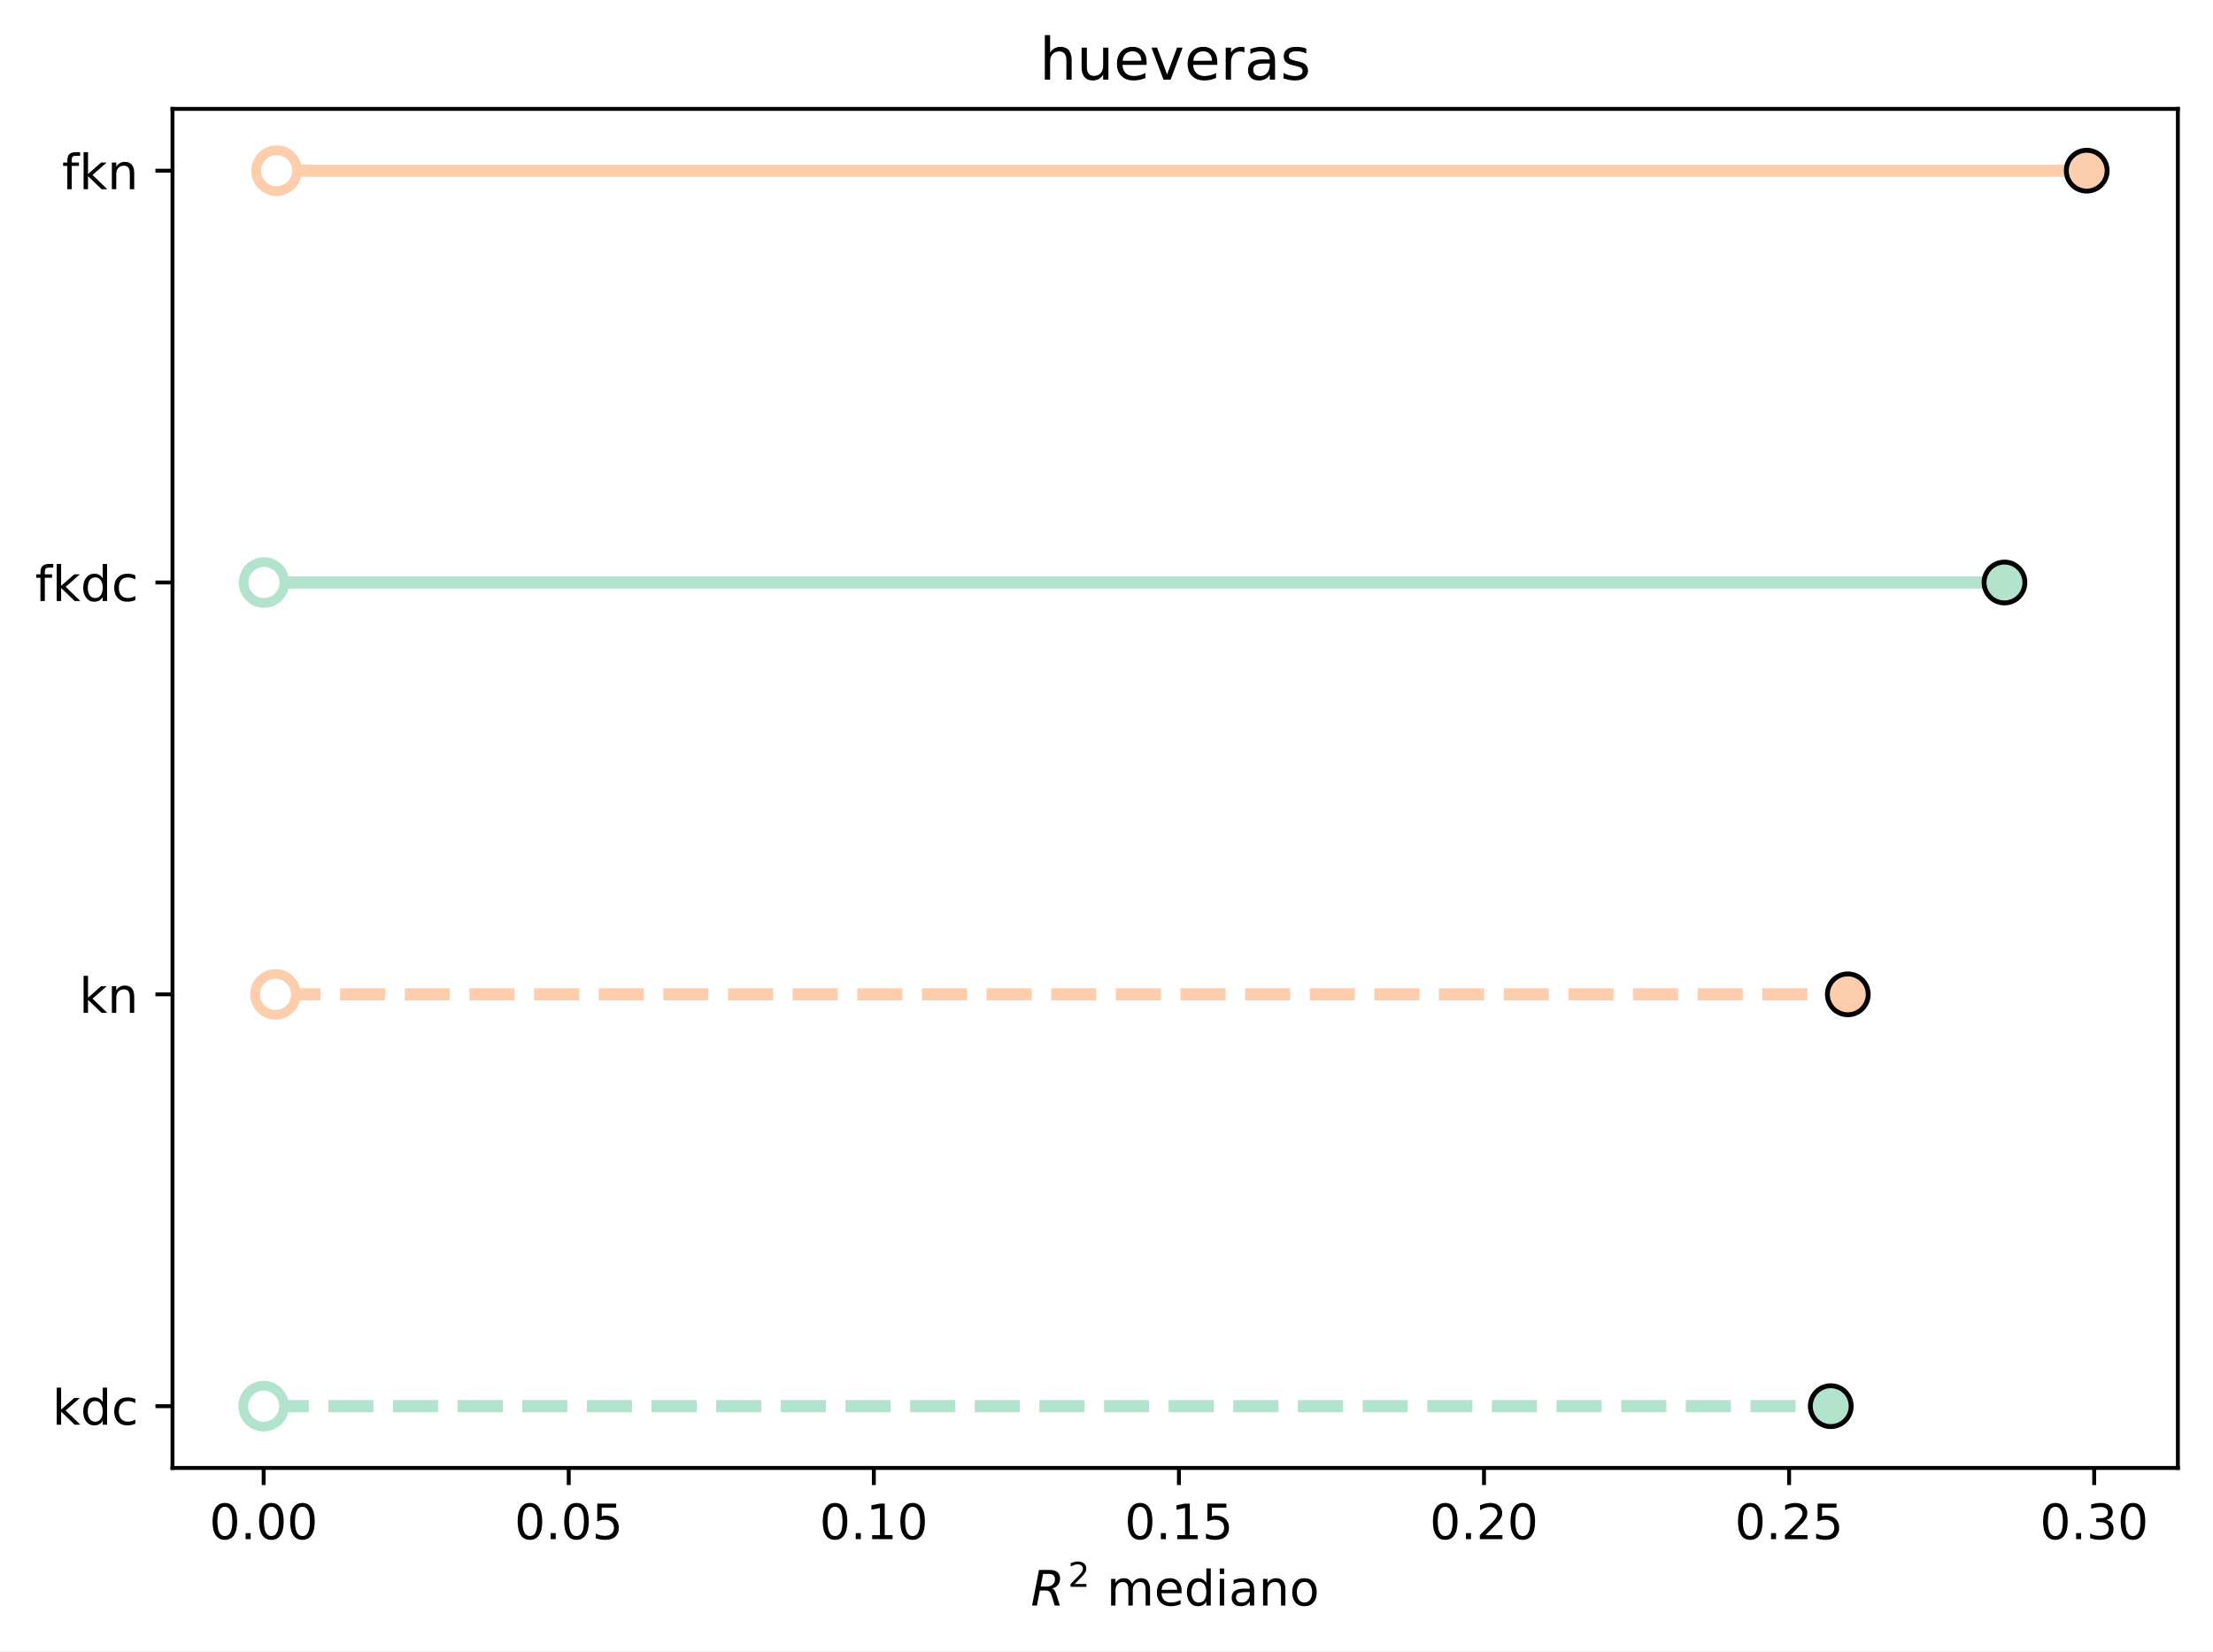
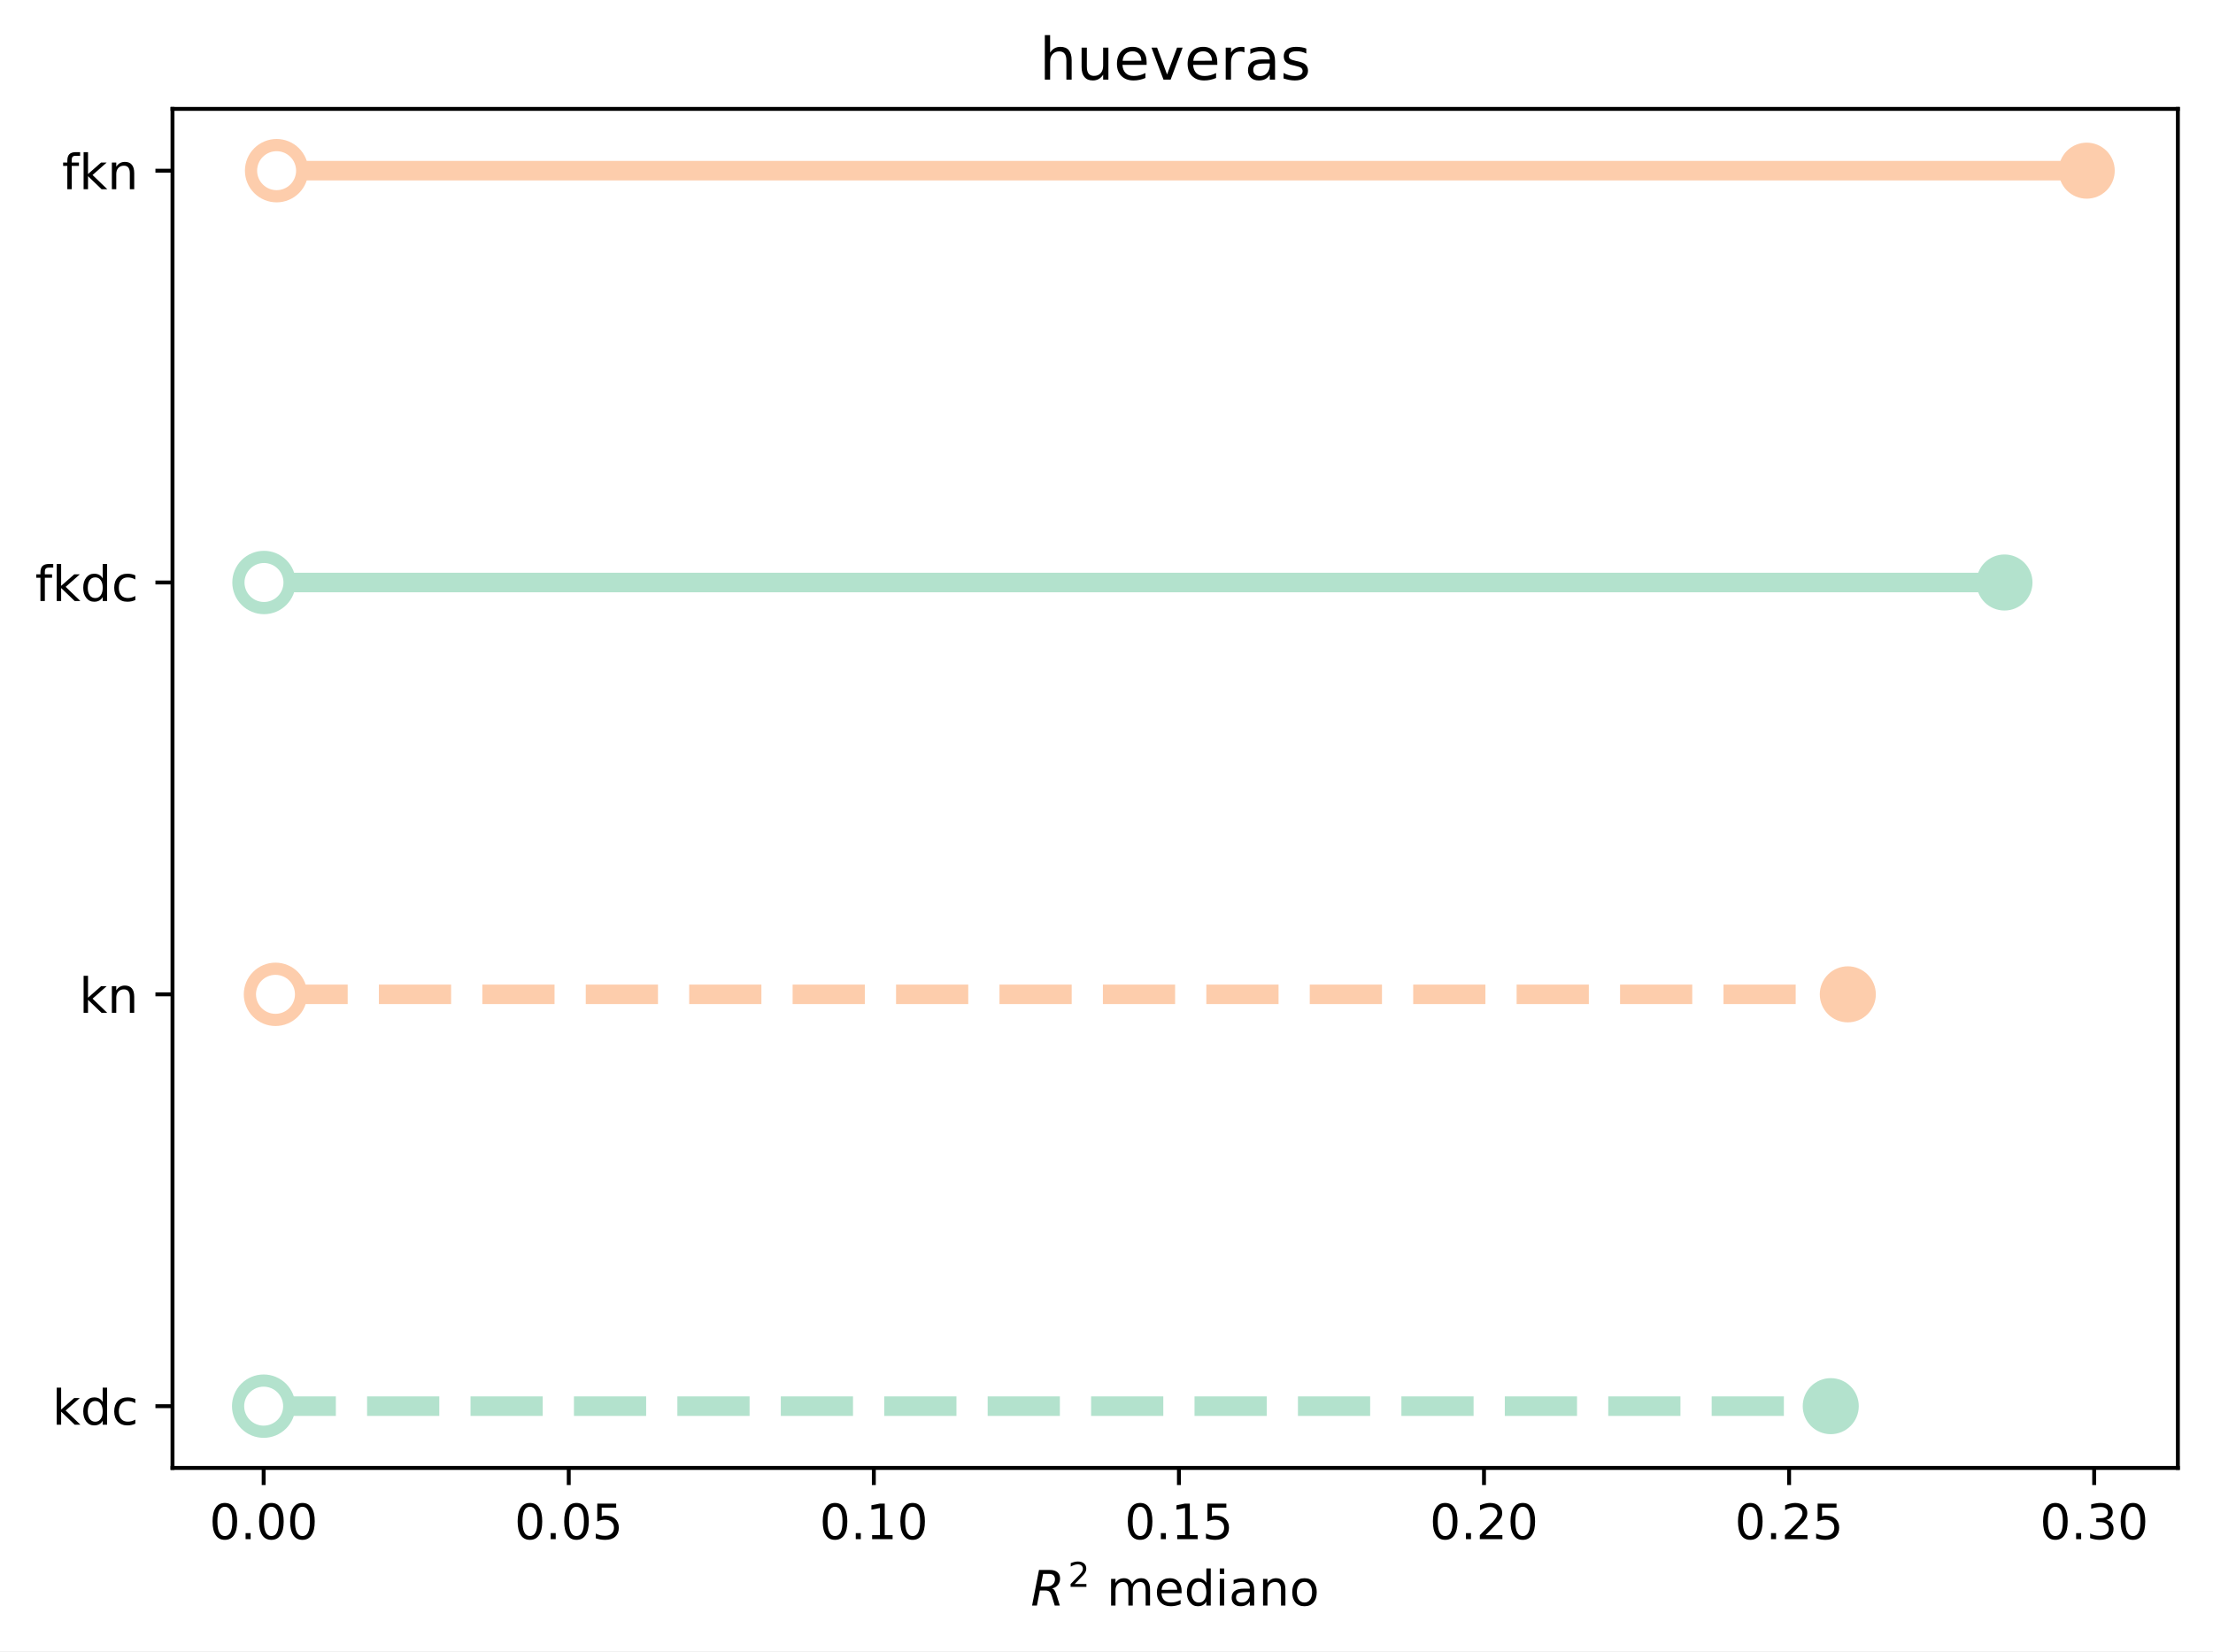
<svg xmlns="http://www.w3.org/2000/svg" xmlns:xlink="http://www.w3.org/1999/xlink" width="453.6pt" height="338.4pt" viewBox="0 0 453.6 338.4" version="1.1">
  <defs>
    <style type="text/css">*{stroke-linejoin: round; stroke-linecap: butt}</style>
  </defs>
  <g id="figure_1">
    <g id="patch_1">
      <path d="M 0 338.4  L 453.6 338.4  L 453.6 0  L 0 0  z " style="fill: #ffffff" />
    </g>
    <g id="axes_1">
      <g id="patch_2">
        <path d="M 35.358 300.844  L 446.4 300.844  L 446.4 22.318  L 35.358 22.318  z " style="fill: #ffffff" />
      </g>
      <g id="line2d_1">
-         <path d="M 54.042 288.183  L 375.251 288.183  " clip-path="url(#pe25ac5fc2d)" style="fill: none; stroke-dasharray: 9.25,4; stroke-dashoffset: 0; stroke: #b3e2cd; stroke-width: 2.5" />
+         <path d="M 54.042 288.183  L 375.251 288.183  " clip-path="url(#pe25ac5fc2d)" style="fill: none; stroke-dasharray: 14.8,6.4; stroke-dashoffset: 0; stroke: #b3e2cd; stroke-width: 4" />
      </g>
      <g id="line2d_2">
-         <path d="M 56.464 203.782  L 378.746 203.782  " clip-path="url(#pe25ac5fc2d)" style="fill: none; stroke-dasharray: 9.25,4; stroke-dashoffset: 0; stroke: #fdcdac; stroke-width: 2.5" />
+         <path d="M 56.464 203.782  L 378.746 203.782  " clip-path="url(#pe25ac5fc2d)" style="fill: none; stroke-dasharray: 14.8,6.4; stroke-dashoffset: 0; stroke: #fdcdac; stroke-width: 4" />
      </g>
      <g id="line2d_3">
-         <path d="M 54.109 119.38  L 410.858 119.38  " clip-path="url(#pe25ac5fc2d)" style="fill: none; stroke: #b3e2cd; stroke-width: 2.5; stroke-linecap: square" />
+         <path d="M 54.109 119.38  L 410.858 119.38  " clip-path="url(#pe25ac5fc2d)" style="fill: none; stroke: #b3e2cd; stroke-width: 4; stroke-linecap: square" />
      </g>
      <g id="line2d_4">
-         <path d="M 56.696 34.978  L 427.716 34.978  " clip-path="url(#pe25ac5fc2d)" style="fill: none; stroke: #fdcdac; stroke-width: 2.5; stroke-linecap: square" />
+         <path d="M 56.696 34.978  L 427.716 34.978  " clip-path="url(#pe25ac5fc2d)" style="fill: none; stroke: #fdcdac; stroke-width: 4; stroke-linecap: square" />
      </g>
      <g id="matplotlib.axis_1">
        <g id="xtick_1">
          <g id="line2d_5">
            <defs>
              <path id="m38f3b05bbe" d="M 0 0  L 0 3.5  " style="stroke: #000000; stroke-width: 0.8" />
            </defs>
            <g>
              <use xlink:href="#m38f3b05bbe" x="54.042" y="300.844" style="stroke: #000000; stroke-width: 0.8" />
            </g>
          </g>
          <g id="text_1">
            <g transform="translate(42.90874 315.4422) scale(0.1 -0.1)">
              <defs>
                <path id="DejaVuSans-30" d="M 2034 4250  Q 1547 4250 1301 3770  Q 1056 3291 1056 2328  Q 1056 1369 1301 889  Q 1547 409 2034 409  Q 2525 409 2770 889  Q 3016 1369 3016 2328  Q 3016 3291 2770 3770  Q 2525 4250 2034 4250  z M 2034 4750  Q 2819 4750 3233 4129  Q 3647 3509 3647 2328  Q 3647 1150 3233 529  Q 2819 -91 2034 -91  Q 1250 -91 836 529  Q 422 1150 422 2328  Q 422 3509 836 4129  Q 1250 4750 2034 4750  z " transform="scale(0.015625)" />
                <path id="DejaVuSans-2e" d="M 684 794  L 1344 794  L 1344 0  L 684 0  L 684 794  z " transform="scale(0.015625)" />
              </defs>
              <use xlink:href="#DejaVuSans-30" />
              <use xlink:href="#DejaVuSans-2e" transform="translate(63.62305 0)" />
              <use xlink:href="#DejaVuSans-30" transform="translate(95.41016 0)" />
              <use xlink:href="#DejaVuSans-30" transform="translate(159.0332 0)" />
            </g>
          </g>
        </g>
        <g id="xtick_2">
          <g id="line2d_6">
            <g>
              <use xlink:href="#m38f3b05bbe" x="116.576" y="300.844" style="stroke: #000000; stroke-width: 0.8" />
            </g>
          </g>
          <g id="text_2">
            <g transform="translate(105.4428 315.4422) scale(0.1 -0.1)">
              <defs>
                <path id="DejaVuSans-35" d="M 691 4666  L 3169 4666  L 3169 4134  L 1269 4134  L 1269 2991  Q 1406 3038 1543 3061  Q 1681 3084 1819 3084  Q 2600 3084 3056 2656  Q 3513 2228 3513 1497  Q 3513 744 3044 326  Q 2575 -91 1722 -91  Q 1428 -91 1123 -41  Q 819 9 494 109  L 494 744  Q 775 591 1075 516  Q 1375 441 1709 441  Q 2250 441 2565 725  Q 2881 1009 2881 1497  Q 2881 1984 2565 2268  Q 2250 2553 1709 2553  Q 1456 2553 1204 2497  Q 953 2441 691 2322  L 691 4666  z " transform="scale(0.015625)" />
              </defs>
              <use xlink:href="#DejaVuSans-30" />
              <use xlink:href="#DejaVuSans-2e" transform="translate(63.62305 0)" />
              <use xlink:href="#DejaVuSans-30" transform="translate(95.41016 0)" />
              <use xlink:href="#DejaVuSans-35" transform="translate(159.0332 0)" />
            </g>
          </g>
        </g>
        <g id="xtick_3">
          <g id="line2d_7">
            <g>
              <use xlink:href="#m38f3b05bbe" x="179.11" y="300.844" style="stroke: #000000; stroke-width: 0.8" />
            </g>
          </g>
          <g id="text_3">
            <g transform="translate(167.9768 315.4422) scale(0.1 -0.1)">
              <defs>
                <path id="DejaVuSans-31" d="M 794 531  L 1825 531  L 1825 4091  L 703 3866  L 703 4441  L 1819 4666  L 2450 4666  L 2450 531  L 3481 531  L 3481 0  L 794 0  L 794 531  z " transform="scale(0.015625)" />
              </defs>
              <use xlink:href="#DejaVuSans-30" />
              <use xlink:href="#DejaVuSans-2e" transform="translate(63.62305 0)" />
              <use xlink:href="#DejaVuSans-31" transform="translate(95.41016 0)" />
              <use xlink:href="#DejaVuSans-30" transform="translate(159.0332 0)" />
            </g>
          </g>
        </g>
        <g id="xtick_4">
          <g id="line2d_8">
            <g>
              <use xlink:href="#m38f3b05bbe" x="241.644" y="300.844" style="stroke: #000000; stroke-width: 0.8" />
            </g>
          </g>
          <g id="text_4">
            <g transform="translate(230.5109 315.4422) scale(0.1 -0.1)">
              <use xlink:href="#DejaVuSans-30" />
              <use xlink:href="#DejaVuSans-2e" transform="translate(63.62305 0)" />
              <use xlink:href="#DejaVuSans-31" transform="translate(95.41016 0)" />
              <use xlink:href="#DejaVuSans-35" transform="translate(159.0332 0)" />
            </g>
          </g>
        </g>
        <g id="xtick_5">
          <g id="line2d_9">
            <g>
              <use xlink:href="#m38f3b05bbe" x="304.178" y="300.844" style="stroke: #000000; stroke-width: 0.8" />
            </g>
          </g>
          <g id="text_5">
            <g transform="translate(293.0449 315.4422) scale(0.1 -0.1)">
              <defs>
                <path id="DejaVuSans-32" d="M 1228 531  L 3431 531  L 3431 0  L 469 0  L 469 531  Q 828 903 1448 1529  Q 2069 2156 2228 2338  Q 2531 2678 2651 2914  Q 2772 3150 2772 3378  Q 2772 3750 2511 3984  Q 2250 4219 1831 4219  Q 1534 4219 1204 4116  Q 875 4013 500 3803  L 500 4441  Q 881 4594 1212 4672  Q 1544 4750 1819 4750  Q 2544 4750 2975 4387  Q 3406 4025 3406 3419  Q 3406 3131 3298 2873  Q 3191 2616 2906 2266  Q 2828 2175 2409 1742  Q 1991 1309 1228 531  z " transform="scale(0.015625)" />
              </defs>
              <use xlink:href="#DejaVuSans-30" />
              <use xlink:href="#DejaVuSans-2e" transform="translate(63.62305 0)" />
              <use xlink:href="#DejaVuSans-32" transform="translate(95.41016 0)" />
              <use xlink:href="#DejaVuSans-30" transform="translate(159.0332 0)" />
            </g>
          </g>
        </g>
        <g id="xtick_6">
          <g id="line2d_10">
            <g>
              <use xlink:href="#m38f3b05bbe" x="366.712" y="300.844" style="stroke: #000000; stroke-width: 0.8" />
            </g>
          </g>
          <g id="text_6">
            <g transform="translate(355.5789 315.4422) scale(0.1 -0.1)">
              <use xlink:href="#DejaVuSans-30" />
              <use xlink:href="#DejaVuSans-2e" transform="translate(63.62305 0)" />
              <use xlink:href="#DejaVuSans-32" transform="translate(95.41016 0)" />
              <use xlink:href="#DejaVuSans-35" transform="translate(159.0332 0)" />
            </g>
          </g>
        </g>
        <g id="xtick_7">
          <g id="line2d_11">
            <g>
              <use xlink:href="#m38f3b05bbe" x="429.246" y="300.844" style="stroke: #000000; stroke-width: 0.8" />
            </g>
          </g>
          <g id="text_7">
            <g transform="translate(418.113 315.4422) scale(0.1 -0.1)">
              <defs>
                <path id="DejaVuSans-33" d="M 2597 2516  Q 3050 2419 3304 2112  Q 3559 1806 3559 1356  Q 3559 666 3084 287  Q 2609 -91 1734 -91  Q 1441 -91 1130 -33  Q 819 25 488 141  L 488 750  Q 750 597 1062 519  Q 1375 441 1716 441  Q 2309 441 2620 675  Q 2931 909 2931 1356  Q 2931 1769 2642 2001  Q 2353 2234 1838 2234  L 1294 2234  L 1294 2753  L 1863 2753  Q 2328 2753 2575 2939  Q 2822 3125 2822 3475  Q 2822 3834 2567 4026  Q 2313 4219 1838 4219  Q 1578 4219 1281 4162  Q 984 4106 628 3988  L 628 4550  Q 988 4650 1302 4700  Q 1616 4750 1894 4750  Q 2613 4750 3031 4423  Q 3450 4097 3450 3541  Q 3450 3153 3228 2886  Q 3006 2619 2597 2516  z " transform="scale(0.015625)" />
              </defs>
              <use xlink:href="#DejaVuSans-30" />
              <use xlink:href="#DejaVuSans-2e" transform="translate(63.62305 0)" />
              <use xlink:href="#DejaVuSans-33" transform="translate(95.41016 0)" />
              <use xlink:href="#DejaVuSans-30" transform="translate(159.0332 0)" />
            </g>
          </g>
        </g>
        <g id="text_8">
          <g transform="translate(211.2789 329.1203) scale(0.1 -0.1)">
            <defs>
              <path id="DejaVuSans-Oblique-52" d="M 1613 4147  L 1294 2491  L 2106 2491  Q 2584 2491 2879 2755  Q 3175 3019 3175 3444  Q 3175 3784 2976 3965  Q 2778 4147 2406 4147  L 1613 4147  z M 2772 2241  Q 2972 2194 3105 2009  Q 3238 1825 3413 1275  L 3809 0  L 3144 0  L 2778 1197  Q 2638 1659 2453 1815  Q 2269 1972 1888 1972  L 1191 1972  L 806 0  L 172 0  L 1081 4666  L 2503 4666  Q 3150 4666 3495 4373  Q 3841 4081 3841 3531  Q 3841 3044 3547 2687  Q 3253 2331 2772 2241  z " transform="scale(0.015625)" />
              <path id="DejaVuSans-20" transform="scale(0.015625)" />
              <path id="DejaVuSans-6d" d="M 3328 2828  Q 3544 3216 3844 3400  Q 4144 3584 4550 3584  Q 5097 3584 5394 3201  Q 5691 2819 5691 2113  L 5691 0  L 5113 0  L 5113 2094  Q 5113 2597 4934 2840  Q 4756 3084 4391 3084  Q 3944 3084 3684 2787  Q 3425 2491 3425 1978  L 3425 0  L 2847 0  L 2847 2094  Q 2847 2600 2669 2842  Q 2491 3084 2119 3084  Q 1678 3084 1418 2786  Q 1159 2488 1159 1978  L 1159 0  L 581 0  L 581 3500  L 1159 3500  L 1159 2956  Q 1356 3278 1631 3431  Q 1906 3584 2284 3584  Q 2666 3584 2933 3390  Q 3200 3197 3328 2828  z " transform="scale(0.015625)" />
              <path id="DejaVuSans-65" d="M 3597 1894  L 3597 1613  L 953 1613  Q 991 1019 1311 708  Q 1631 397 2203 397  Q 2534 397 2845 478  Q 3156 559 3463 722  L 3463 178  Q 3153 47 2828 -22  Q 2503 -91 2169 -91  Q 1331 -91 842 396  Q 353 884 353 1716  Q 353 2575 817 3079  Q 1281 3584 2069 3584  Q 2775 3584 3186 3129  Q 3597 2675 3597 1894  z M 3022 2063  Q 3016 2534 2758 2815  Q 2500 3097 2075 3097  Q 1594 3097 1305 2825  Q 1016 2553 972 2059  L 3022 2063  z " transform="scale(0.015625)" />
              <path id="DejaVuSans-64" d="M 2906 2969  L 2906 4863  L 3481 4863  L 3481 0  L 2906 0  L 2906 525  Q 2725 213 2448 61  Q 2172 -91 1784 -91  Q 1150 -91 751 415  Q 353 922 353 1747  Q 353 2572 751 3078  Q 1150 3584 1784 3584  Q 2172 3584 2448 3432  Q 2725 3281 2906 2969  z M 947 1747  Q 947 1113 1208 752  Q 1469 391 1925 391  Q 2381 391 2643 752  Q 2906 1113 2906 1747  Q 2906 2381 2643 2742  Q 2381 3103 1925 3103  Q 1469 3103 1208 2742  Q 947 2381 947 1747  z " transform="scale(0.015625)" />
              <path id="DejaVuSans-69" d="M 603 3500  L 1178 3500  L 1178 0  L 603 0  L 603 3500  z M 603 4863  L 1178 4863  L 1178 4134  L 603 4134  L 603 4863  z " transform="scale(0.015625)" />
              <path id="DejaVuSans-61" d="M 2194 1759  Q 1497 1759 1228 1600  Q 959 1441 959 1056  Q 959 750 1161 570  Q 1363 391 1709 391  Q 2188 391 2477 730  Q 2766 1069 2766 1631  L 2766 1759  L 2194 1759  z M 3341 1997  L 3341 0  L 2766 0  L 2766 531  Q 2569 213 2275 61  Q 1981 -91 1556 -91  Q 1019 -91 701 211  Q 384 513 384 1019  Q 384 1609 779 1909  Q 1175 2209 1959 2209  L 2766 2209  L 2766 2266  Q 2766 2663 2505 2880  Q 2244 3097 1772 3097  Q 1472 3097 1187 3025  Q 903 2953 641 2809  L 641 3341  Q 956 3463 1253 3523  Q 1550 3584 1831 3584  Q 2591 3584 2966 3190  Q 3341 2797 3341 1997  z " transform="scale(0.015625)" />
              <path id="DejaVuSans-6e" d="M 3513 2113  L 3513 0  L 2938 0  L 2938 2094  Q 2938 2591 2744 2837  Q 2550 3084 2163 3084  Q 1697 3084 1428 2787  Q 1159 2491 1159 1978  L 1159 0  L 581 0  L 581 3500  L 1159 3500  L 1159 2956  Q 1366 3272 1645 3428  Q 1925 3584 2291 3584  Q 2894 3584 3203 3211  Q 3513 2838 3513 2113  z " transform="scale(0.015625)" />
              <path id="DejaVuSans-6f" d="M 1959 3097  Q 1497 3097 1228 2736  Q 959 2375 959 1747  Q 959 1119 1226 758  Q 1494 397 1959 397  Q 2419 397 2687 759  Q 2956 1122 2956 1747  Q 2956 2369 2687 2733  Q 2419 3097 1959 3097  z M 1959 3584  Q 2709 3584 3137 3096  Q 3566 2609 3566 1747  Q 3566 888 3137 398  Q 2709 -91 1959 -91  Q 1206 -91 779 398  Q 353 888 353 1747  Q 353 2609 779 3096  Q 1206 3584 1959 3584  z " transform="scale(0.015625)" />
            </defs>
            <use xlink:href="#DejaVuSans-Oblique-52" transform="translate(0 0.765625)" />
            <use xlink:href="#DejaVuSans-32" transform="translate(76.49919 39.04688) scale(0.7)" />
            <use xlink:href="#DejaVuSans-20" transform="translate(123.7697 0.765625)" />
            <use xlink:href="#DejaVuSans-6d" transform="translate(155.5568 0.765625)" />
            <use xlink:href="#DejaVuSans-65" transform="translate(252.9689 0.765625)" />
            <use xlink:href="#DejaVuSans-64" transform="translate(314.4924 0.765625)" />
            <use xlink:href="#DejaVuSans-69" transform="translate(377.9689 0.765625)" />
            <use xlink:href="#DejaVuSans-61" transform="translate(405.7521 0.765625)" />
            <use xlink:href="#DejaVuSans-6e" transform="translate(467.0314 0.765625)" />
            <use xlink:href="#DejaVuSans-6f" transform="translate(530.4103 0.765625)" />
          </g>
        </g>
      </g>
      <g id="matplotlib.axis_2">
        <g id="ytick_1">
          <g id="line2d_12">
            <defs>
              <path id="mbd2f377c6c" d="M 0 0  L -3.5 0  " style="stroke: #000000; stroke-width: 0.8" />
            </defs>
            <g>
              <use xlink:href="#mbd2f377c6c" x="35.358" y="288.183" style="stroke: #000000; stroke-width: 0.8" />
            </g>
          </g>
          <g id="text_9">
            <g transform="translate(10.72031 291.9827) scale(0.1 -0.1)">
              <defs>
                <path id="DejaVuSans-6b" d="M 581 4863  L 1159 4863  L 1159 1991  L 2875 3500  L 3609 3500  L 1753 1863  L 3688 0  L 2938 0  L 1159 1709  L 1159 0  L 581 0  L 581 4863  z " transform="scale(0.015625)" />
                <path id="DejaVuSans-63" d="M 3122 3366  L 3122 2828  Q 2878 2963 2633 3030  Q 2388 3097 2138 3097  Q 1578 3097 1268 2742  Q 959 2388 959 1747  Q 959 1106 1268 751  Q 1578 397 2138 397  Q 2388 397 2633 464  Q 2878 531 3122 666  L 3122 134  Q 2881 22 2623 -34  Q 2366 -91 2075 -91  Q 1284 -91 818 406  Q 353 903 353 1747  Q 353 2603 823 3093  Q 1294 3584 2113 3584  Q 2378 3584 2631 3529  Q 2884 3475 3122 3366  z " transform="scale(0.015625)" />
              </defs>
              <use xlink:href="#DejaVuSans-6b" />
              <use xlink:href="#DejaVuSans-64" transform="translate(57.91016 0)" />
              <use xlink:href="#DejaVuSans-63" transform="translate(121.3867 0)" />
            </g>
          </g>
        </g>
        <g id="ytick_2">
          <g id="line2d_13">
            <g>
              <use xlink:href="#mbd2f377c6c" x="35.358" y="203.782" style="stroke: #000000; stroke-width: 0.8" />
            </g>
          </g>
          <g id="text_10">
            <g transform="translate(16.22969 207.581) scale(0.1 -0.1)">
              <use xlink:href="#DejaVuSans-6b" />
              <use xlink:href="#DejaVuSans-6e" transform="translate(57.91016 0)" />
            </g>
          </g>
        </g>
        <g id="ytick_3">
          <g id="line2d_14">
            <g>
              <use xlink:href="#mbd2f377c6c" x="35.358" y="119.38" style="stroke: #000000; stroke-width: 0.8" />
            </g>
          </g>
          <g id="text_11">
            <g transform="translate(7.2 123.1793) scale(0.1 -0.1)">
              <defs>
                <path id="DejaVuSans-66" d="M 2375 4863  L 2375 4384  L 1825 4384  Q 1516 4384 1395 4259  Q 1275 4134 1275 3809  L 1275 3500  L 2222 3500  L 2222 3053  L 1275 3053  L 1275 0  L 697 0  L 697 3053  L 147 3053  L 147 3500  L 697 3500  L 697 3744  Q 697 4328 969 4595  Q 1241 4863 1831 4863  L 2375 4863  z " transform="scale(0.015625)" />
              </defs>
              <use xlink:href="#DejaVuSans-66" />
              <use xlink:href="#DejaVuSans-6b" transform="translate(35.20508 0)" />
              <use xlink:href="#DejaVuSans-64" transform="translate(93.11523 0)" />
              <use xlink:href="#DejaVuSans-63" transform="translate(156.5918 0)" />
            </g>
          </g>
        </g>
        <g id="ytick_4">
          <g id="line2d_15">
            <g>
              <use xlink:href="#mbd2f377c6c" x="35.358" y="34.978" style="stroke: #000000; stroke-width: 0.8" />
            </g>
          </g>
          <g id="text_12">
            <g transform="translate(12.70937 38.7776) scale(0.1 -0.1)">
              <use xlink:href="#DejaVuSans-66" />
              <use xlink:href="#DejaVuSans-6b" transform="translate(35.20508 0)" />
              <use xlink:href="#DejaVuSans-6e" transform="translate(93.11523 0)" />
            </g>
          </g>
        </g>
      </g>
      <g id="PathCollection_1">
        <defs>
-           <path id="mc43c6efc77" d="M 0 4.183  C 1.109 4.183 2.174 3.743 2.958 2.958  C 3.743 2.174 4.183 1.109 4.183 0  C 4.183 -1.109 3.743 -2.174 2.958 -2.958  C 2.174 -3.743 1.109 -4.183 0 -4.183  C -1.109 -4.183 -2.174 -3.743 -2.958 -2.958  C -3.743 -2.174 -4.183 -1.109 -4.183 0  C -4.183 1.109 -3.743 2.174 -2.958 2.958  C -2.174 3.743 -1.109 4.183 0 4.183  z " style="stroke: #000000" />
+           <path id="m1665d279d3" d="M 0 5.244  C 1.391 5.244 2.725 4.691 3.708 3.708  C 4.691 2.725 5.244 1.391 5.244 0  C 5.244 -1.391 4.691 -2.725 3.708 -3.708  C 2.725 -4.691 1.391 -5.244 0 -5.244  C -1.391 -5.244 -2.725 -4.691 -3.708 -3.708  C -4.691 -2.725 -5.244 -1.391 -5.244 0  C -5.244 1.391 -4.691 2.725 -3.708 3.708  C -2.725 4.691 -1.391 5.244 0 5.244  z " style="stroke: #b3e2cd" />
        </defs>
        <g clip-path="url(#pe25ac5fc2d)">
-           <use xlink:href="#mc43c6efc77" x="375.251" y="288.183" style="fill: #b3e2cd; stroke: #000000" />
+           <use xlink:href="#m1665d279d3" x="375.251" y="288.183" style="fill: #b3e2cd; stroke: #b3e2cd" />
        </g>
      </g>
      <g id="PathCollection_2">
        <defs>
-           <path id="m9fbe4a47ba" d="M 0 4.183  C 1.109 4.183 2.174 3.743 2.958 2.958  C 3.743 2.174 4.183 1.109 4.183 0  C 4.183 -1.109 3.743 -2.174 2.958 -2.958  C 2.174 -3.743 1.109 -4.183 0 -4.183  C -1.109 -4.183 -2.174 -3.743 -2.958 -2.958  C -3.743 -2.174 -4.183 -1.109 -4.183 0  C -4.183 1.109 -3.743 2.174 -2.958 2.958  C -2.174 3.743 -1.109 4.183 0 4.183  z " style="stroke: #b3e2cd; stroke-width: 2" />
+           <path id="m193801189d" d="M 0 5.244  C 1.391 5.244 2.725 4.691 3.708 3.708  C 4.691 2.725 5.244 1.391 5.244 0  C 5.244 -1.391 4.691 -2.725 3.708 -3.708  C 2.725 -4.691 1.391 -5.244 0 -5.244  C -1.391 -5.244 -2.725 -4.691 -3.708 -3.708  C -4.691 -2.725 -5.244 -1.391 -5.244 0  C -5.244 1.391 -4.691 2.725 -3.708 3.708  C -2.725 4.691 -1.391 5.244 0 5.244  z " style="stroke: #b3e2cd; stroke-width: 2.5" />
        </defs>
        <g clip-path="url(#pe25ac5fc2d)">
-           <use xlink:href="#m9fbe4a47ba" x="54.042" y="288.183" style="fill: #ffffff; stroke: #b3e2cd; stroke-width: 2" />
+           <use xlink:href="#m193801189d" x="54.042" y="288.183" style="fill: #ffffff; stroke: #b3e2cd; stroke-width: 2.5" />
        </g>
      </g>
      <g id="PathCollection_3">
        <defs>
-           <path id="m2620cee65f" d="M 0 4.183  C 1.109 4.183 2.174 3.743 2.958 2.958  C 3.743 2.174 4.183 1.109 4.183 0  C 4.183 -1.109 3.743 -2.174 2.958 -2.958  C 2.174 -3.743 1.109 -4.183 0 -4.183  C -1.109 -4.183 -2.174 -3.743 -2.958 -2.958  C -3.743 -2.174 -4.183 -1.109 -4.183 0  C -4.183 1.109 -3.743 2.174 -2.958 2.958  C -2.174 3.743 -1.109 4.183 0 4.183  z " style="stroke: #000000" />
+           <path id="me0c710c69c" d="M 0 5.244  C 1.391 5.244 2.725 4.691 3.708 3.708  C 4.691 2.725 5.244 1.391 5.244 0  C 5.244 -1.391 4.691 -2.725 3.708 -3.708  C 2.725 -4.691 1.391 -5.244 0 -5.244  C -1.391 -5.244 -2.725 -4.691 -3.708 -3.708  C -4.691 -2.725 -5.244 -1.391 -5.244 0  C -5.244 1.391 -4.691 2.725 -3.708 3.708  C -2.725 4.691 -1.391 5.244 0 5.244  z " style="stroke: #fdcdac" />
        </defs>
        <g clip-path="url(#pe25ac5fc2d)">
-           <use xlink:href="#m2620cee65f" x="378.746" y="203.782" style="fill: #fdcdac; stroke: #000000" />
+           <use xlink:href="#me0c710c69c" x="378.746" y="203.782" style="fill: #fdcdac; stroke: #fdcdac" />
        </g>
      </g>
      <g id="PathCollection_4">
        <defs>
-           <path id="m2ed70eaf12" d="M 0 4.183  C 1.109 4.183 2.174 3.743 2.958 2.958  C 3.743 2.174 4.183 1.109 4.183 0  C 4.183 -1.109 3.743 -2.174 2.958 -2.958  C 2.174 -3.743 1.109 -4.183 0 -4.183  C -1.109 -4.183 -2.174 -3.743 -2.958 -2.958  C -3.743 -2.174 -4.183 -1.109 -4.183 0  C -4.183 1.109 -3.743 2.174 -2.958 2.958  C -2.174 3.743 -1.109 4.183 0 4.183  z " style="stroke: #fdcdac; stroke-width: 2" />
+           <path id="ma60427dc86" d="M 0 5.244  C 1.391 5.244 2.725 4.691 3.708 3.708  C 4.691 2.725 5.244 1.391 5.244 0  C 5.244 -1.391 4.691 -2.725 3.708 -3.708  C 2.725 -4.691 1.391 -5.244 0 -5.244  C -1.391 -5.244 -2.725 -4.691 -3.708 -3.708  C -4.691 -2.725 -5.244 -1.391 -5.244 0  C -5.244 1.391 -4.691 2.725 -3.708 3.708  C -2.725 4.691 -1.391 5.244 0 5.244  z " style="stroke: #fdcdac; stroke-width: 2.5" />
        </defs>
        <g clip-path="url(#pe25ac5fc2d)">
-           <use xlink:href="#m2ed70eaf12" x="56.464" y="203.782" style="fill: #ffffff; stroke: #fdcdac; stroke-width: 2" />
+           <use xlink:href="#ma60427dc86" x="56.464" y="203.782" style="fill: #ffffff; stroke: #fdcdac; stroke-width: 2.5" />
        </g>
      </g>
      <g id="PathCollection_5">
        <g clip-path="url(#pe25ac5fc2d)">
-           <use xlink:href="#mc43c6efc77" x="410.858" y="119.38" style="fill: #b3e2cd; stroke: #000000" />
+           <use xlink:href="#m1665d279d3" x="410.858" y="119.38" style="fill: #b3e2cd; stroke: #b3e2cd" />
        </g>
      </g>
      <g id="PathCollection_6">
        <g clip-path="url(#pe25ac5fc2d)">
-           <use xlink:href="#m9fbe4a47ba" x="54.109" y="119.38" style="fill: #ffffff; stroke: #b3e2cd; stroke-width: 2" />
+           <use xlink:href="#m193801189d" x="54.109" y="119.38" style="fill: #ffffff; stroke: #b3e2cd; stroke-width: 2.5" />
        </g>
      </g>
      <g id="PathCollection_7">
        <g clip-path="url(#pe25ac5fc2d)">
-           <use xlink:href="#m2620cee65f" x="427.716" y="34.978" style="fill: #fdcdac; stroke: #000000" />
+           <use xlink:href="#me0c710c69c" x="427.716" y="34.978" style="fill: #fdcdac; stroke: #fdcdac" />
        </g>
      </g>
      <g id="PathCollection_8">
        <g clip-path="url(#pe25ac5fc2d)">
-           <use xlink:href="#m2ed70eaf12" x="56.696" y="34.978" style="fill: #ffffff; stroke: #fdcdac; stroke-width: 2" />
+           <use xlink:href="#ma60427dc86" x="56.696" y="34.978" style="fill: #ffffff; stroke: #fdcdac; stroke-width: 2.5" />
        </g>
      </g>
      <g id="patch_3">
        <path d="M 35.358 300.844  L 35.358 22.318  " style="fill: none; stroke: #000000; stroke-width: 0.8; stroke-linejoin: miter; stroke-linecap: square" />
      </g>
      <g id="patch_4">
        <path d="M 446.4 300.844  L 446.4 22.318  " style="fill: none; stroke: #000000; stroke-width: 0.8; stroke-linejoin: miter; stroke-linecap: square" />
      </g>
      <g id="patch_5">
        <path d="M 35.358 300.844  L 446.4 300.844  " style="fill: none; stroke: #000000; stroke-width: 0.8; stroke-linejoin: miter; stroke-linecap: square" />
      </g>
      <g id="patch_6">
        <path d="M 35.358 22.318  L 446.4 22.318  " style="fill: none; stroke: #000000; stroke-width: 0.8; stroke-linejoin: miter; stroke-linecap: square" />
      </g>
      <g id="text_13">
        <g transform="translate(213.0698 16.31812) scale(0.12 -0.12)">
          <defs>
            <path id="DejaVuSans-68" d="M 3513 2113  L 3513 0  L 2938 0  L 2938 2094  Q 2938 2591 2744 2837  Q 2550 3084 2163 3084  Q 1697 3084 1428 2787  Q 1159 2491 1159 1978  L 1159 0  L 581 0  L 581 4863  L 1159 4863  L 1159 2956  Q 1366 3272 1645 3428  Q 1925 3584 2291 3584  Q 2894 3584 3203 3211  Q 3513 2838 3513 2113  z " transform="scale(0.015625)" />
            <path id="DejaVuSans-75" d="M 544 1381  L 544 3500  L 1119 3500  L 1119 1403  Q 1119 906 1312 657  Q 1506 409 1894 409  Q 2359 409 2629 706  Q 2900 1003 2900 1516  L 2900 3500  L 3475 3500  L 3475 0  L 2900 0  L 2900 538  Q 2691 219 2414 64  Q 2138 -91 1772 -91  Q 1169 -91 856 284  Q 544 659 544 1381  z M 1991 3584  L 1991 3584  z " transform="scale(0.015625)" />
            <path id="DejaVuSans-76" d="M 191 3500  L 800 3500  L 1894 563  L 2988 3500  L 3597 3500  L 2284 0  L 1503 0  L 191 3500  z " transform="scale(0.015625)" />
            <path id="DejaVuSans-72" d="M 2631 2963  Q 2534 3019 2420 3045  Q 2306 3072 2169 3072  Q 1681 3072 1420 2755  Q 1159 2438 1159 1844  L 1159 0  L 581 0  L 581 3500  L 1159 3500  L 1159 2956  Q 1341 3275 1631 3429  Q 1922 3584 2338 3584  Q 2397 3584 2469 3576  Q 2541 3569 2628 3553  L 2631 2963  z " transform="scale(0.015625)" />
            <path id="DejaVuSans-73" d="M 2834 3397  L 2834 2853  Q 2591 2978 2328 3040  Q 2066 3103 1784 3103  Q 1356 3103 1142 2972  Q 928 2841 928 2578  Q 928 2378 1081 2264  Q 1234 2150 1697 2047  L 1894 2003  Q 2506 1872 2764 1633  Q 3022 1394 3022 966  Q 3022 478 2636 193  Q 2250 -91 1575 -91  Q 1294 -91 989 -36  Q 684 19 347 128  L 347 722  Q 666 556 975 473  Q 1284 391 1588 391  Q 1994 391 2212 530  Q 2431 669 2431 922  Q 2431 1156 2273 1281  Q 2116 1406 1581 1522  L 1381 1569  Q 847 1681 609 1914  Q 372 2147 372 2553  Q 372 3047 722 3315  Q 1072 3584 1716 3584  Q 2034 3584 2315 3537  Q 2597 3491 2834 3397  z " transform="scale(0.015625)" />
          </defs>
          <use xlink:href="#DejaVuSans-68" />
          <use xlink:href="#DejaVuSans-75" transform="translate(63.37891 0)" />
          <use xlink:href="#DejaVuSans-65" transform="translate(126.7578 0)" />
          <use xlink:href="#DejaVuSans-76" transform="translate(188.2812 0)" />
          <use xlink:href="#DejaVuSans-65" transform="translate(247.4609 0)" />
          <use xlink:href="#DejaVuSans-72" transform="translate(308.9844 0)" />
          <use xlink:href="#DejaVuSans-61" transform="translate(350.0977 0)" />
          <use xlink:href="#DejaVuSans-73" transform="translate(411.377 0)" />
        </g>
      </g>
    </g>
  </g>
  <defs>
    <clipPath id="pe25ac5fc2d">
      <rect x="35.358" y="22.318" width="411.042" height="278.526" />
    </clipPath>
  </defs>
</svg>
